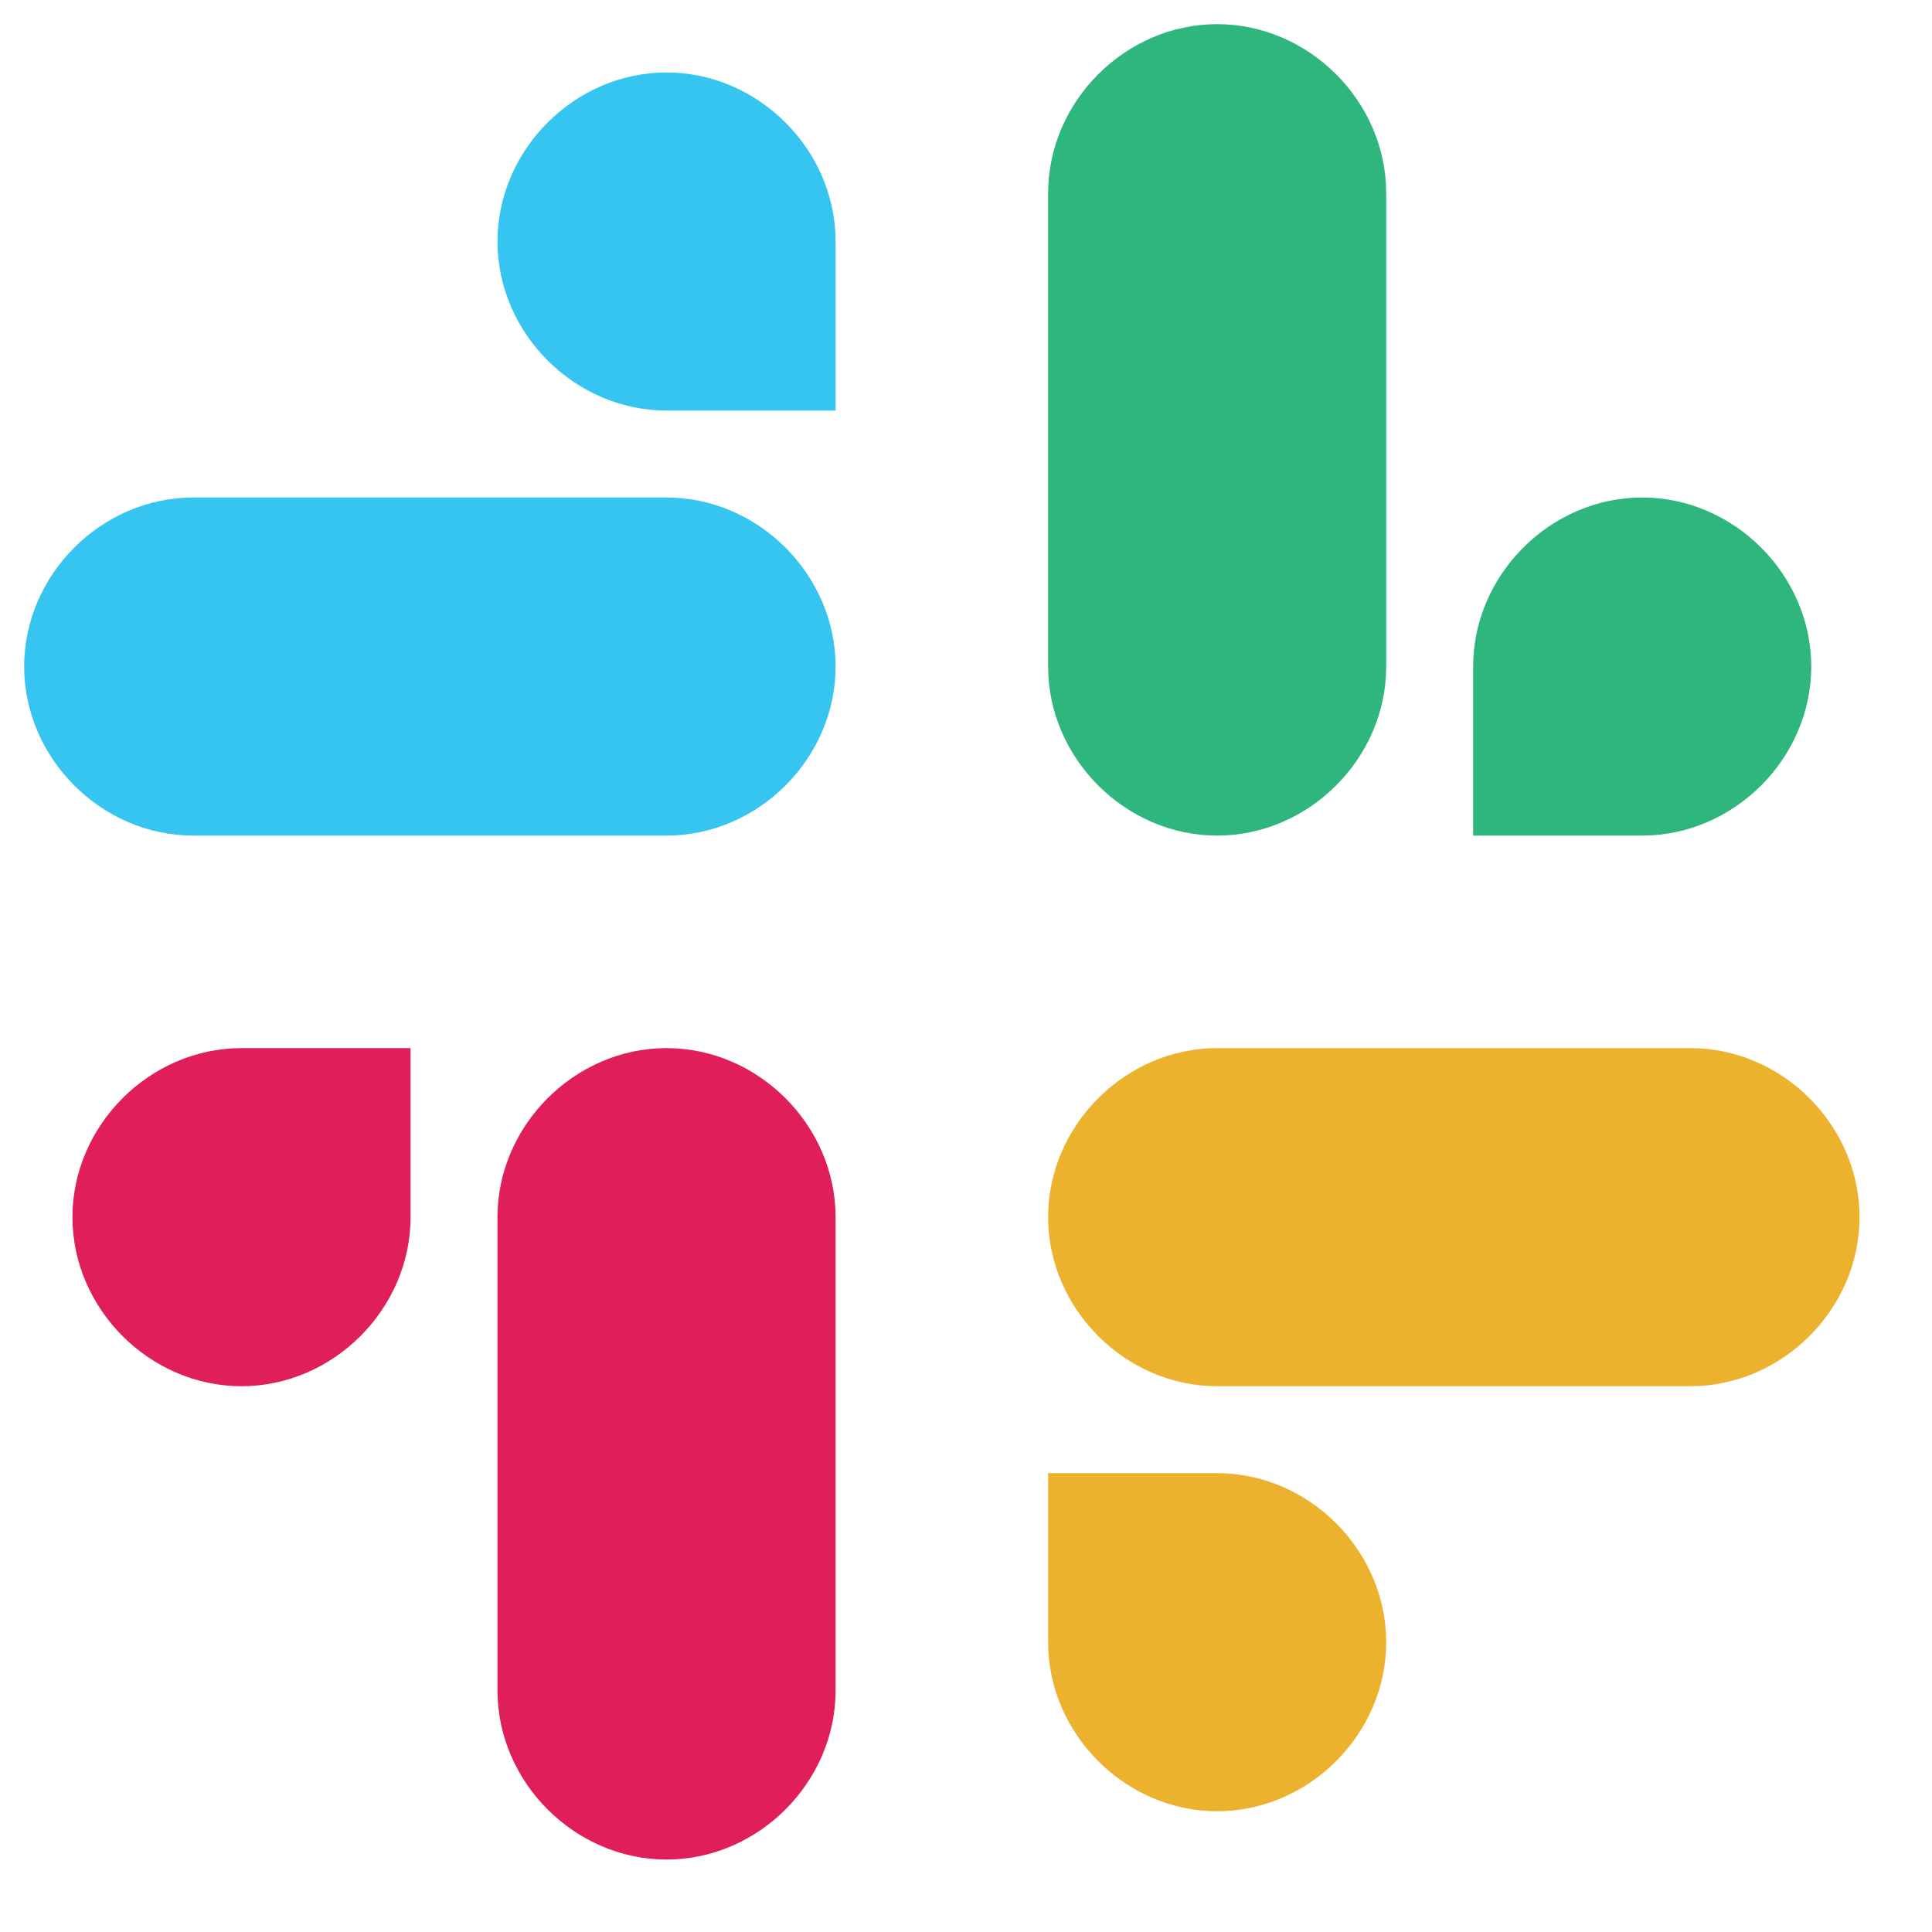
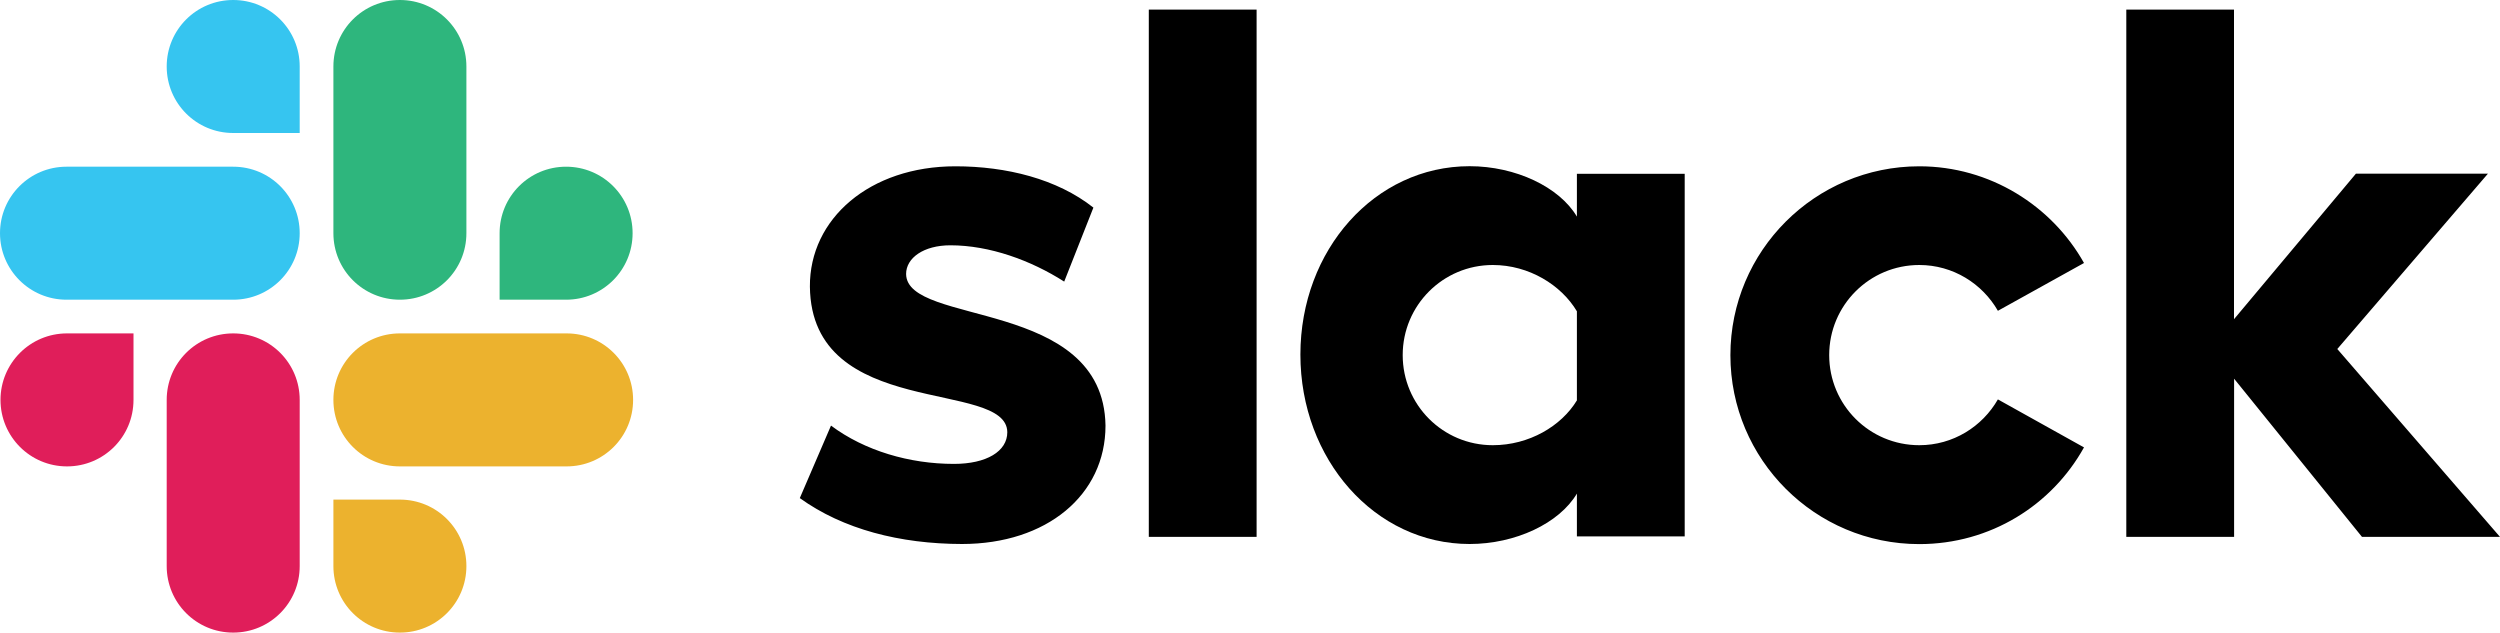
- <svg xmlns="http://www.w3.org/2000/svg" width="40" height="40" viewBox="0 0 40 40" fill="none">
-   <path d="M8.5 25.2C8.5 27.1 6.9 28.7 5 28.7C3.1 28.7 1.5 27.1 1.5 25.2C1.5 23.3 3.1 21.7 5 21.7H8.5V25.2Z" fill="#E01E5A" />
-   <path d="M10.3 25.2C10.3 23.3 11.9 21.7 13.8 21.7C15.7 21.7 17.3 23.3 17.3 25.2V35C17.3 36.9 15.7 38.5 13.8 38.5C11.9 38.5 10.3 36.9 10.3 35V25.2Z" fill="#E01E5A" />
-   <path d="M13.8 8.5C11.9 8.5 10.3 6.9 10.3 5C10.3 3.1 11.9 1.5 13.8 1.5C15.7 1.5 17.3 3.1 17.3 5V8.5H13.8Z" fill="#36C5F0" />
-   <path d="M13.8 10.3C15.7 10.3 17.3 11.9 17.3 13.8C17.3 15.7 15.7 17.3 13.8 17.3H4C2.1 17.3 0.5 15.7 0.5 13.8C0.5 11.9 2.1 10.3 4 10.3H13.8Z" fill="#36C5F0" />
-   <path d="M30.5 13.8C30.5 11.9 32.1 10.3 34 10.3C35.9 10.3 37.5 11.9 37.5 13.8C37.5 15.7 35.9 17.3 34 17.3H30.5V13.8Z" fill="#2EB67D" />
-   <path d="M28.7 13.8C28.7 15.7 27.1 17.3 25.2 17.3C23.3 17.3 21.7 15.7 21.7 13.8V4C21.7 2.1 23.3 0.5 25.2 0.5C27.1 0.5 28.7 2.1 28.7 4V13.8Z" fill="#2EB67D" />
-   <path d="M25.2 30.5C27.1 30.5 28.7 32.1 28.7 34C28.7 35.9 27.1 37.5 25.2 37.5C23.3 37.5 21.7 35.9 21.7 34V30.5H25.2Z" fill="#ECB22E" />
-   <path d="M25.2 28.7C23.3 28.7 21.7 27.1 21.7 25.2C21.7 23.3 23.3 21.7 25.2 21.7H35C36.9 21.7 38.5 23.3 38.5 25.2C38.5 27.1 36.9 28.7 35 28.7H25.2Z" fill="#ECB22E" />
+ <svg xmlns="http://www.w3.org/2000/svg" viewBox="0 0 2500 632.6">
+   <path fill-rule="evenodd" d="m799.8 498.1 31.2-72.5c33.7 25.2 78.6 38.3 122.9 38.3 32.7 0 53.4-12.6 53.4-31.7-.5-53.4-195.9-11.6-197.4-145.5-.5-68 59.9-120.4 145.5-120.4 50.9 0 101.7 12.6 138 41.3l-29.2 74c-33.2-21.2-74.5-36.3-113.8-36.3-26.7 0-44.3 12.6-44.3 28.7.5 52.4 197.4 23.7 199.4 151.6 0 69.5-58.9 118.4-143.5 118.4-62-.1-118.9-14.7-162.2-45.9m1198.1-98.7c-15.6 27.2-44.8 45.8-78.6 45.8-49.9 0-90.1-40.3-90.1-90.1s40.3-90.1 90.1-90.1c33.7 0 63 18.6 78.6 45.8L2084 263c-32.2-57.4-94.2-96.7-164.7-96.7-104.3 0-188.9 84.6-188.9 188.9s84.6 188.9 188.9 188.9c71 0 132.5-38.8 164.7-96.7zM1148.8 9.6h107.8v527.3h-107.8zm977.5 0v527.3h107.8V378.7L2362 536.9h138L2337.3 349l150.6-175.3h-132L2234 319.2V9.6z" clip-rule="evenodd" />
+   <path d="M1576.9 400.4c-15.6 25.7-47.8 44.8-84.1 44.8-49.9 0-90.1-40.3-90.1-90.1s40.3-90.1 90.1-90.1c36.3 0 68.5 20.1 84.1 46.3zm0-226.6v42.8c-17.6-29.7-61.4-50.4-107.3-50.4-94.7 0-169.2 83.6-169.2 188.4S1374.9 544 1469.6 544c45.8 0 89.6-20.6 107.3-50.4v42.8h107.8V173.8z" />
+   <g fill-rule="evenodd" clip-rule="evenodd">
+     <path fill="#e01e5a" d="M133.5 399.9c0 36.8-29.7 66.5-66.5 66.5S.5 436.6.5 399.9s29.7-66.5 66.5-66.5h66.5zm33.2 0c0-36.8 29.7-66.5 66.5-66.5s66.5 29.7 66.5 66.5v166.2c0 36.8-29.7 66.5-66.5 66.5s-66.5-29.7-66.5-66.5z" />
+     <path fill="#36c5f0" d="M233.2 133c-36.8 0-66.5-29.7-66.5-66.5S196.4 0 233.2 0s66.5 29.7 66.5 66.5V133zm0 33.7c36.8 0 66.5 29.7 66.5 66.5s-29.7 66.5-66.5 66.5H66.5C29.7 299.7 0 269.9 0 233.2s29.7-66.5 66.5-66.5z" />
+     <path fill="#2eb67d" d="M499.6 233.2c0-36.8 29.7-66.5 66.5-66.5s66.5 29.7 66.5 66.5-29.7 66.5-66.5 66.5h-66.5zm-33.2 0c0 36.8-29.7 66.5-66.5 66.5s-66.5-29.7-66.5-66.5V66.5c0-36.8 29.7-66.5 66.5-66.5s66.5 29.7 66.5 66.5z" />
+     <path fill="#ecb22e" d="M399.9 499.6c36.8 0 66.5 29.7 66.5 66.5s-29.7 66.5-66.5 66.5-66.5-29.7-66.5-66.5v-66.5zm0-33.2c-36.8 0-66.5-29.7-66.5-66.5s29.7-66.5 66.5-66.5h166.7c36.8 0 66.5 29.7 66.5 66.5s-29.7 66.5-66.5 66.5z" />
+   </g>
</svg>
